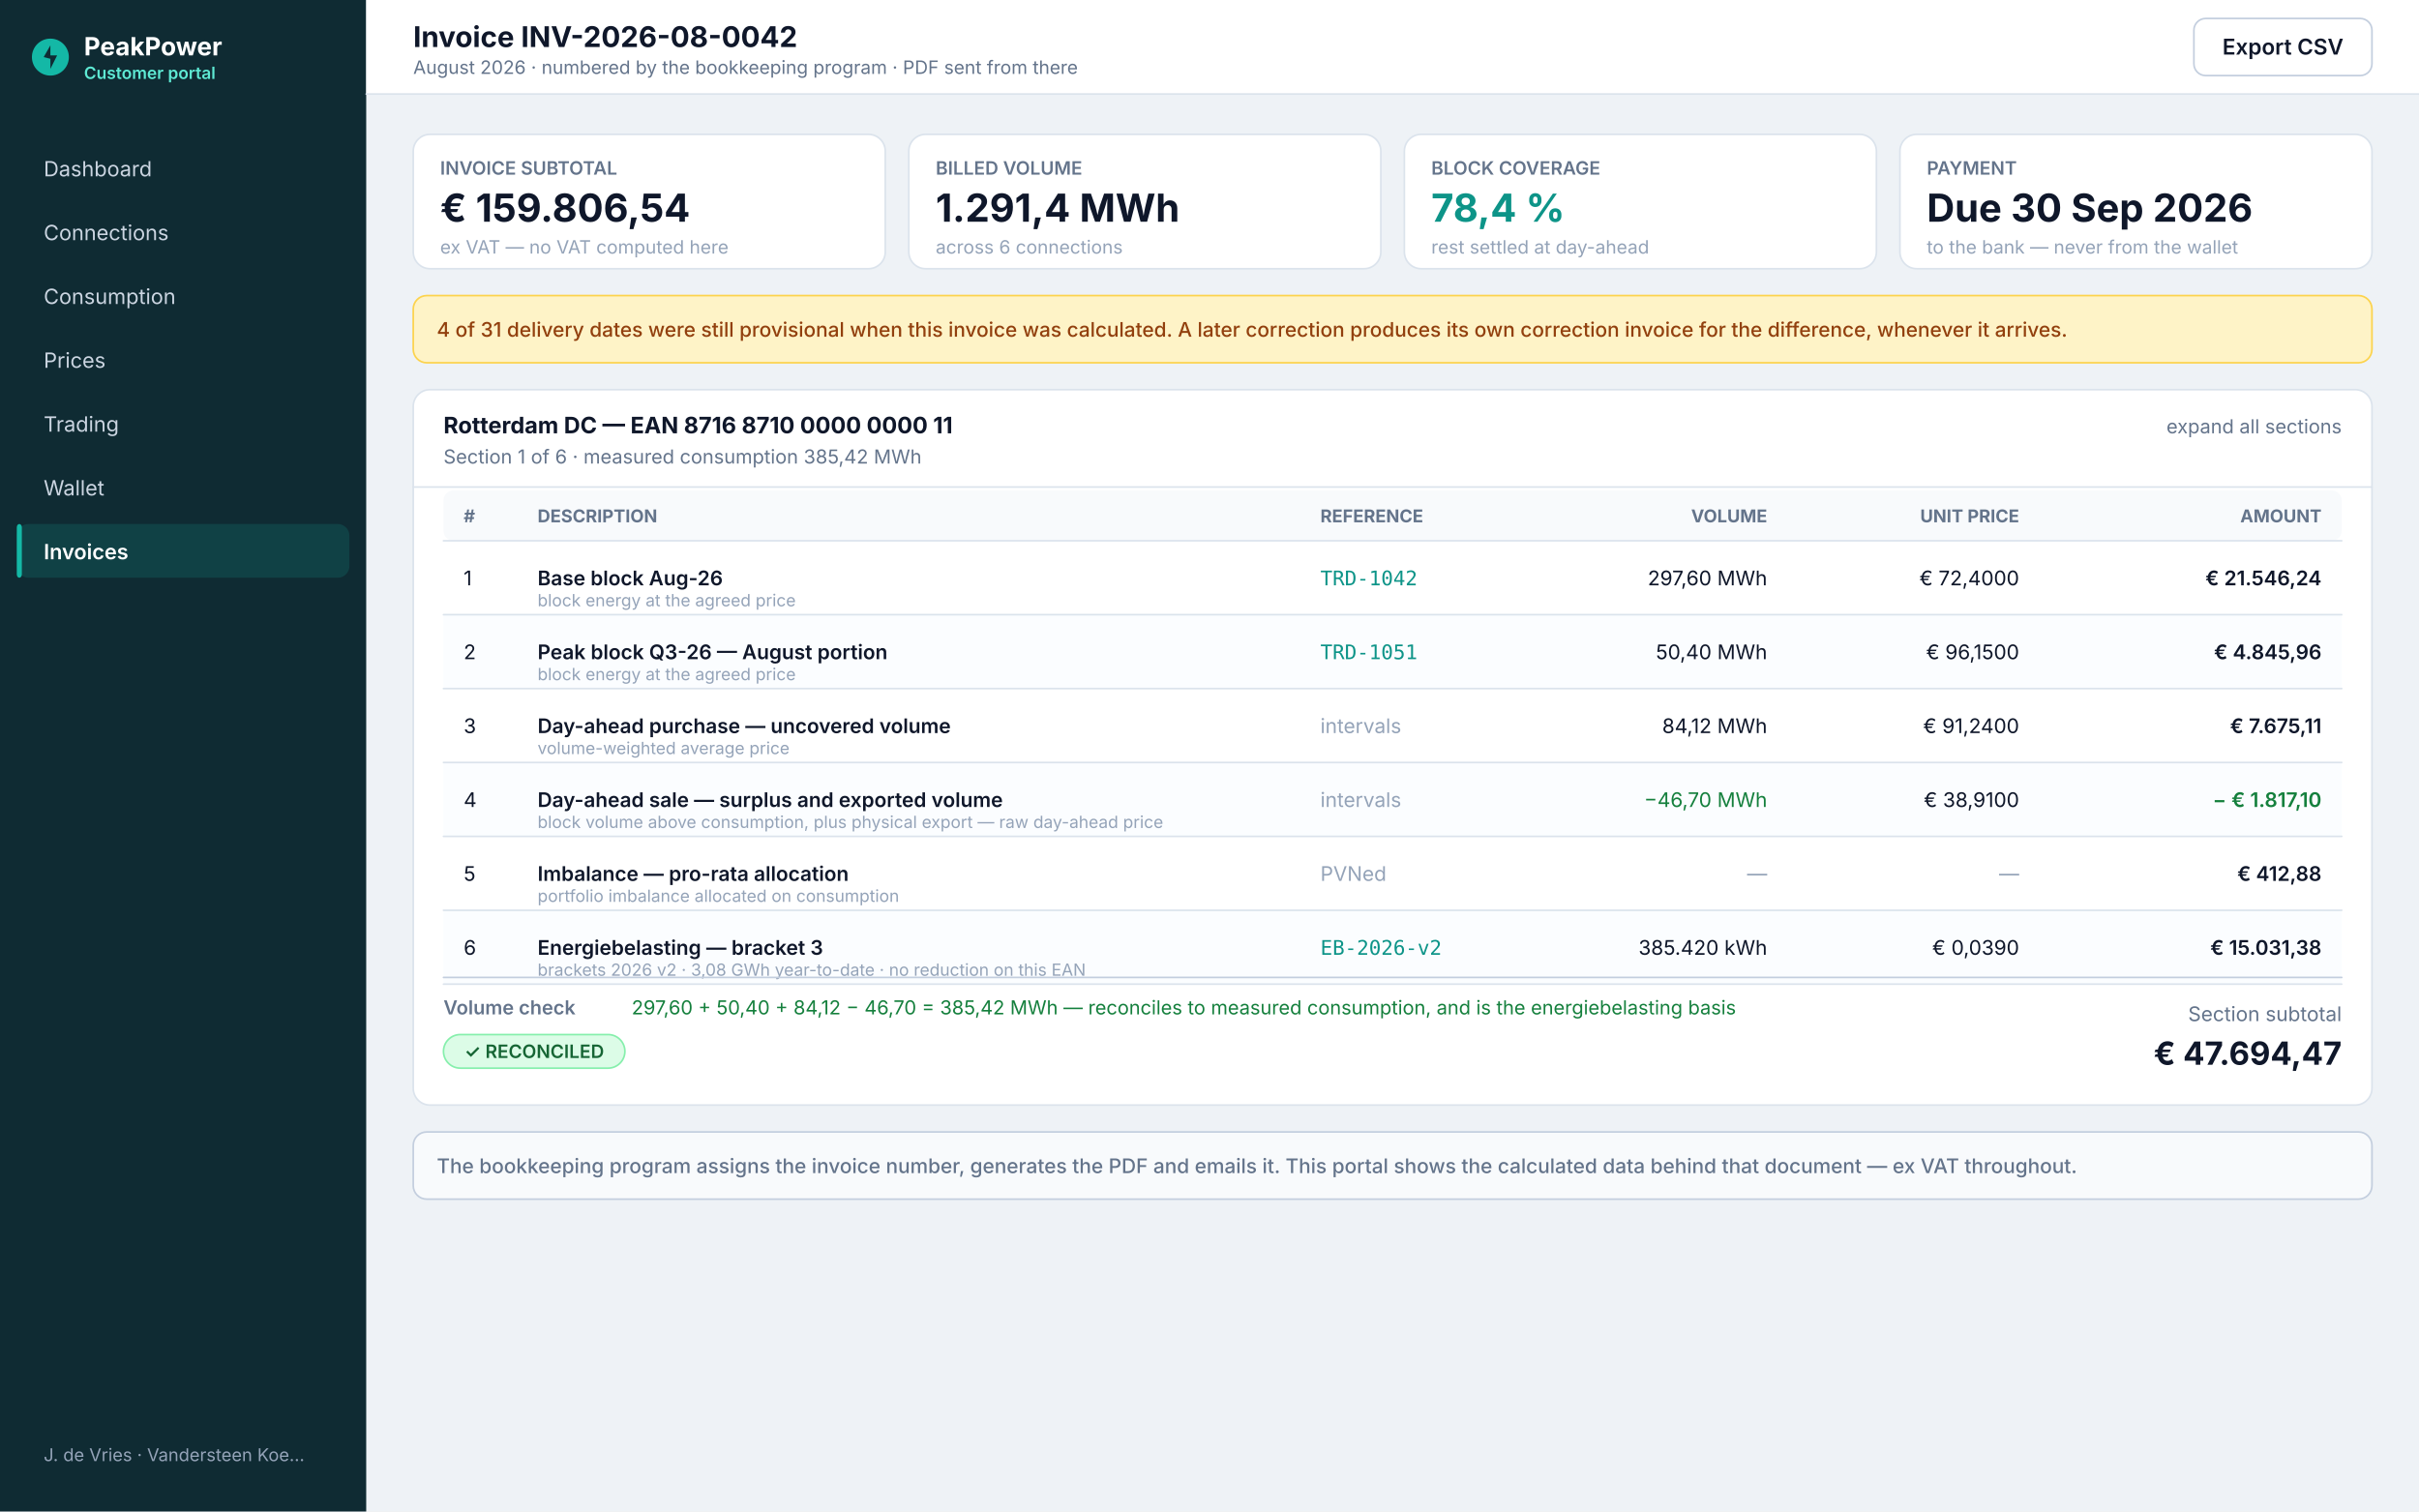
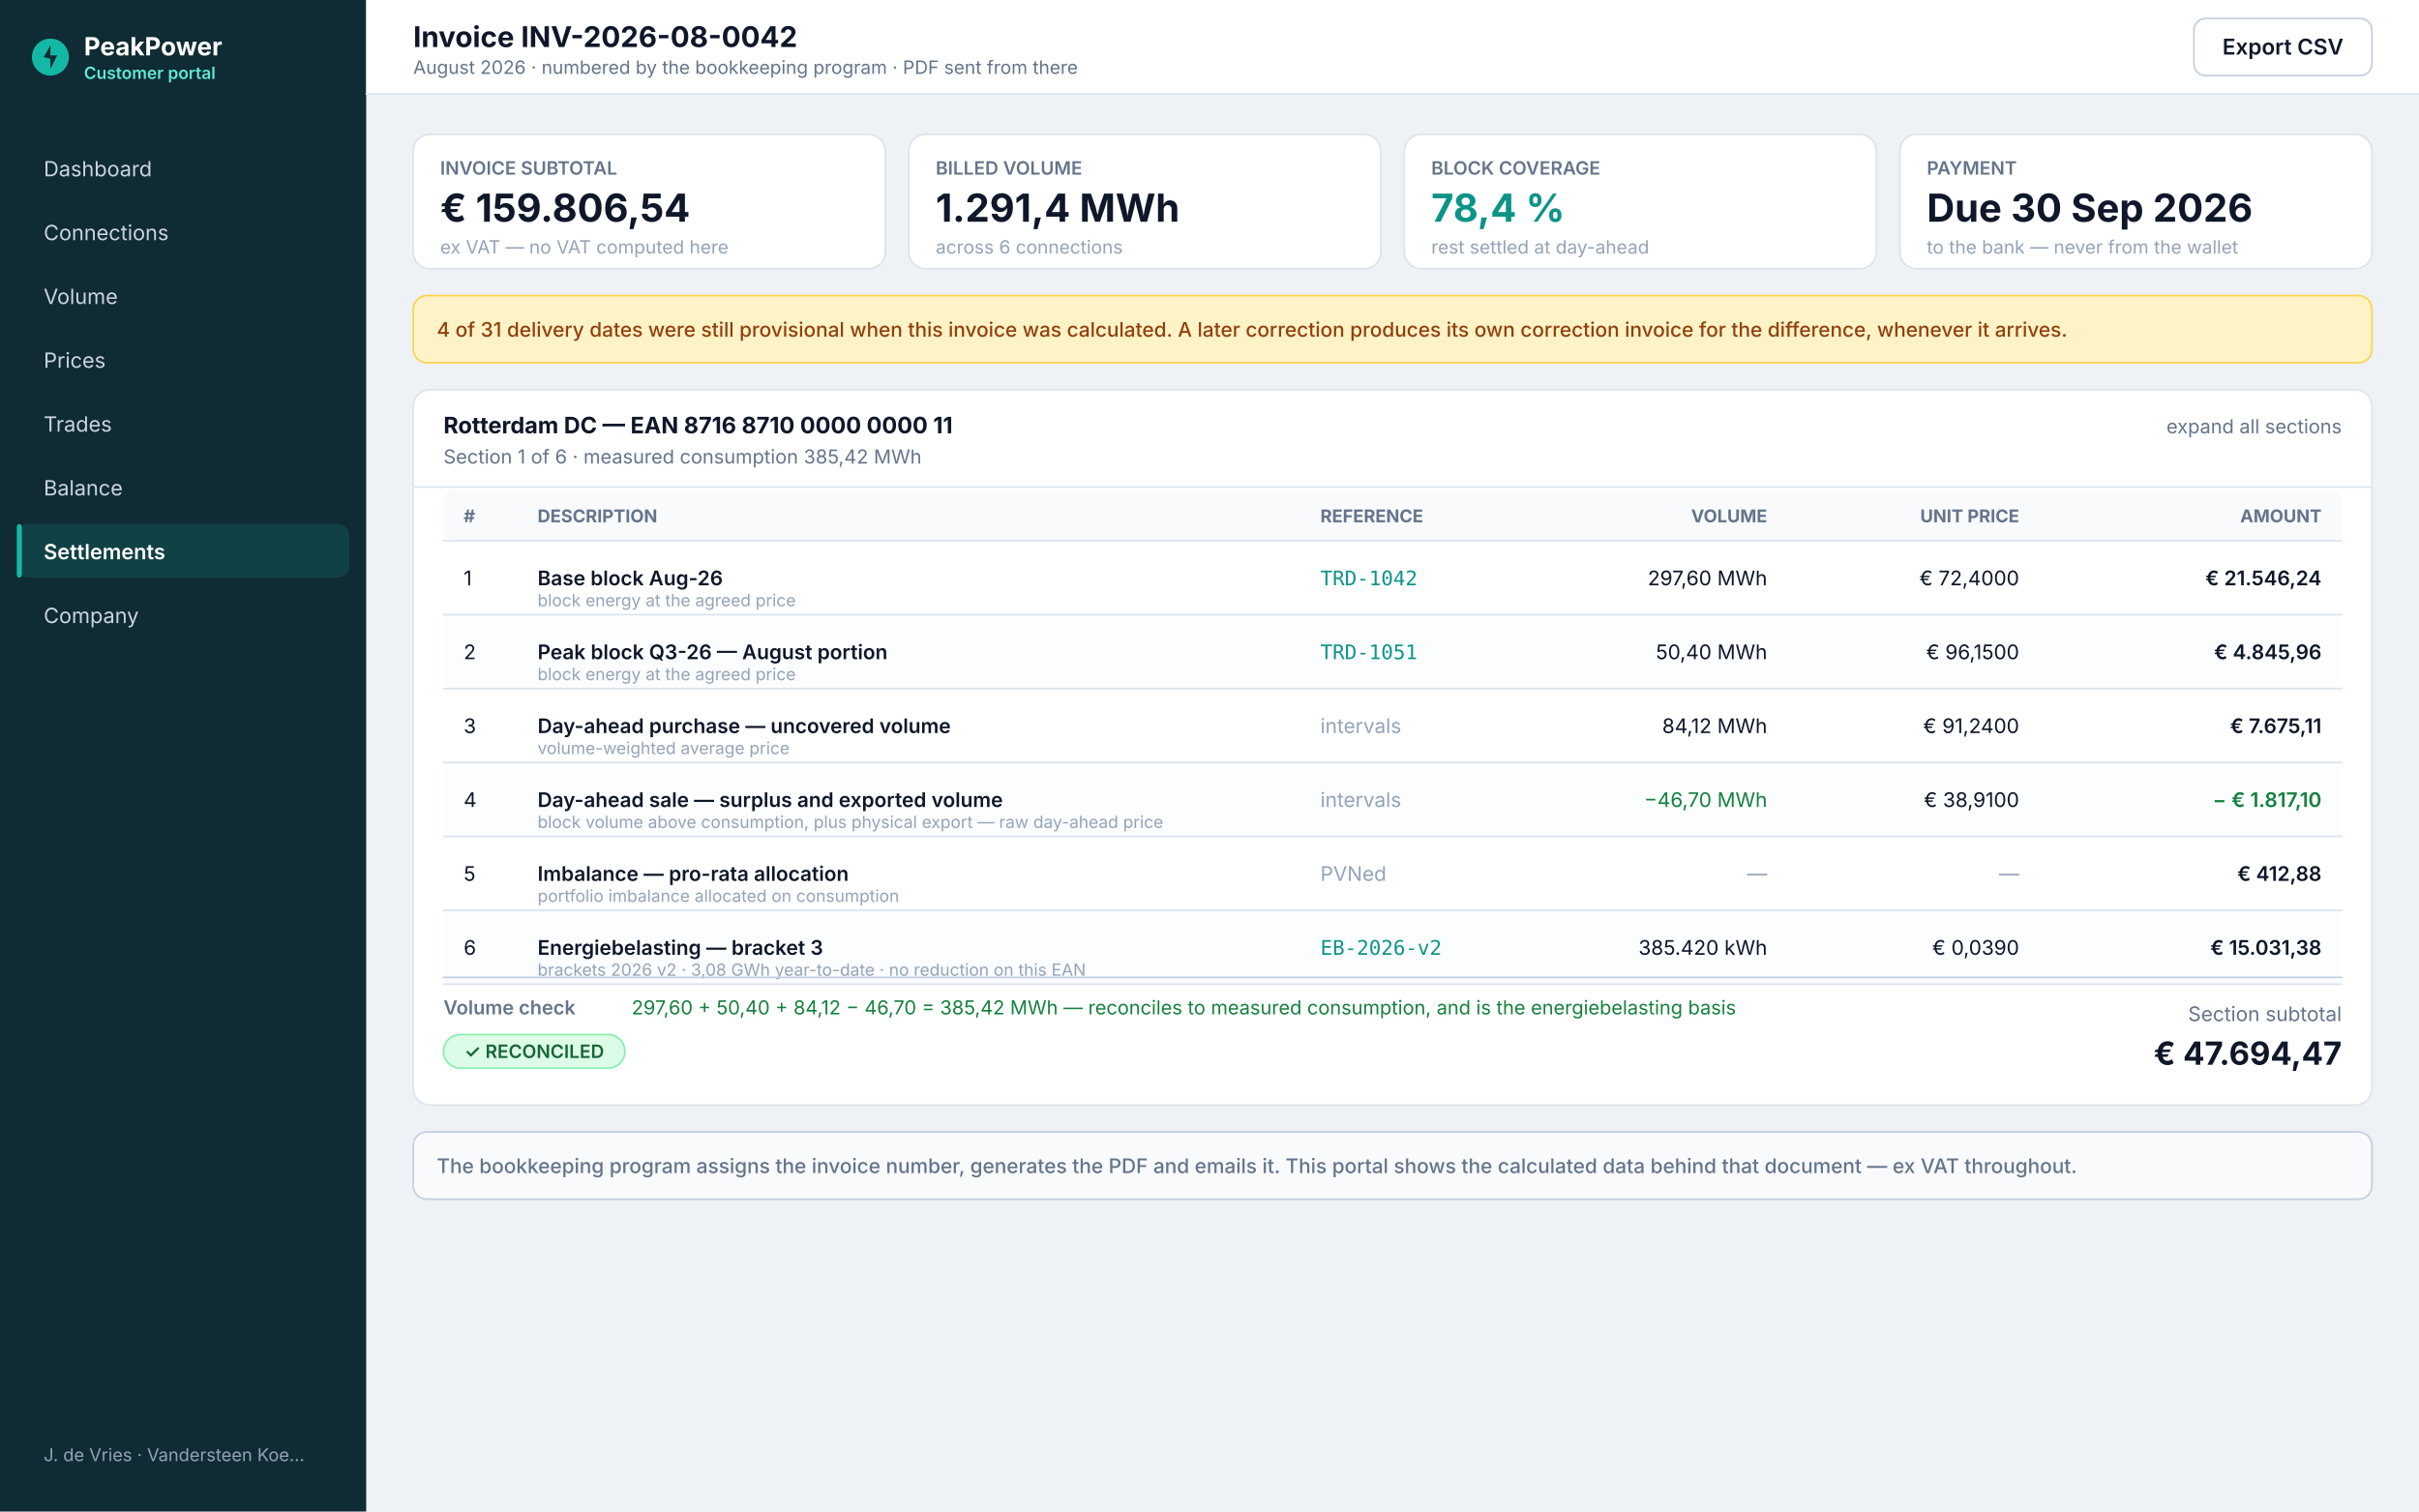
<svg xmlns="http://www.w3.org/2000/svg" viewBox="0 0 1440 900" width="1440" height="900" role="img" aria-label="Customer portal — invoice detail">
  <rect x="0" y="0" width="1440" height="900" rx="0" fill="#eef2f6" stroke="none" />
  <rect x="0" y="0" width="218" height="900" rx="0" fill="#0f2b33" stroke="none" />
  <g>
    <circle cx="30" cy="34" r="11" fill="#14b8a6" stroke="none" stroke-width="1" />
    <path d="M 26 34 L 30 27 L 30 33 L 34 33 L 30 41 L 30 35 Z" fill="#0f2b33" stroke="none" stroke-width="2" stroke-linejoin="round" stroke-linecap="round" />
  </g>
  <text x="50" y="33" font-family="Inter, 'Segoe UI', -apple-system, BlinkMacSystemFont, 'Helvetica Neue', Arial, sans-serif" font-size="15" fill="#ffffff" font-weight="700" text-anchor="start">PeakPower</text>
  <text x="50" y="47" font-family="Inter, 'Segoe UI', -apple-system, BlinkMacSystemFont, 'Helvetica Neue', Arial, sans-serif" font-size="10" fill="#5eead4" font-weight="600" text-anchor="start">Customer portal</text>
  <text x="26" y="105" font-family="Inter, 'Segoe UI', -apple-system, BlinkMacSystemFont, 'Helvetica Neue', Arial, sans-serif" font-size="12.5" fill="#cbd5e1" font-weight="400" text-anchor="start">Dashboard</text>
  <text x="26" y="143" font-family="Inter, 'Segoe UI', -apple-system, BlinkMacSystemFont, 'Helvetica Neue', Arial, sans-serif" font-size="12.5" fill="#cbd5e1" font-weight="400" text-anchor="start">Connections</text>
-   <text x="26" y="181" font-family="Inter, 'Segoe UI', -apple-system, BlinkMacSystemFont, 'Helvetica Neue', Arial, sans-serif" font-size="12.5" fill="#cbd5e1" font-weight="400" text-anchor="start">Consumption</text>
+   <text x="26" y="181" font-family="Inter, 'Segoe UI', -apple-system, BlinkMacSystemFont, 'Helvetica Neue', Arial, sans-serif" font-size="12.5" fill="#cbd5e1" font-weight="400" text-anchor="start">Volume</text>
  <text x="26" y="219" font-family="Inter, 'Segoe UI', -apple-system, BlinkMacSystemFont, 'Helvetica Neue', Arial, sans-serif" font-size="12.5" fill="#cbd5e1" font-weight="400" text-anchor="start">Prices</text>
-   <text x="26" y="257" font-family="Inter, 'Segoe UI', -apple-system, BlinkMacSystemFont, 'Helvetica Neue', Arial, sans-serif" font-size="12.5" fill="#cbd5e1" font-weight="400" text-anchor="start">Trading</text>
-   <text x="26" y="295" font-family="Inter, 'Segoe UI', -apple-system, BlinkMacSystemFont, 'Helvetica Neue', Arial, sans-serif" font-size="12.5" fill="#cbd5e1" font-weight="400" text-anchor="start">Wallet</text>
+   <text x="26" y="257" font-family="Inter, 'Segoe UI', -apple-system, BlinkMacSystemFont, 'Helvetica Neue', Arial, sans-serif" font-size="12.5" fill="#cbd5e1" font-weight="400" text-anchor="start">Trades</text>
+   <text x="26" y="295" font-family="Inter, 'Segoe UI', -apple-system, BlinkMacSystemFont, 'Helvetica Neue', Arial, sans-serif" font-size="12.5" fill="#cbd5e1" font-weight="400" text-anchor="start">Balance</text>
  <rect x="10" y="312" width="198" height="32" rx="7" fill="rgba(20,184,166,0.16)" stroke="none" />
  <rect x="10" y="312" width="3" height="32" rx="2" fill="#14b8a6" stroke="none" />
-   <text x="26" y="333" font-family="Inter, 'Segoe UI', -apple-system, BlinkMacSystemFont, 'Helvetica Neue', Arial, sans-serif" font-size="12.5" fill="#ffffff" font-weight="600" text-anchor="start">Invoices</text>
+   <text x="26" y="333" font-family="Inter, 'Segoe UI', -apple-system, BlinkMacSystemFont, 'Helvetica Neue', Arial, sans-serif" font-size="12.5" fill="#ffffff" font-weight="600" text-anchor="start">Settlements</text>
+   <text x="26" y="371" font-family="Inter, 'Segoe UI', -apple-system, BlinkMacSystemFont, 'Helvetica Neue', Arial, sans-serif" font-size="12.5" fill="#cbd5e1" font-weight="400" text-anchor="start">Company</text>
  <text x="26" y="870" font-family="Inter, 'Segoe UI', -apple-system, BlinkMacSystemFont, 'Helvetica Neue', Arial, sans-serif" font-size="10.5" fill="#94a3b8" font-weight="400" text-anchor="start">J. de Vries · Vandersteen Koe…</text>
  <rect x="218" y="0" width="1222" height="56" rx="0" fill="#ffffff" stroke="none" />
  <line x1="218" y1="56" x2="1440" y2="56" stroke="#dbe3ec" stroke-width="1" stroke-linecap="round" />
  <text x="246" y="28" font-family="Inter, 'Segoe UI', -apple-system, BlinkMacSystemFont, 'Helvetica Neue', Arial, sans-serif" font-size="17" fill="#0f172a" font-weight="700" text-anchor="start">Invoice INV-2026-08-0042</text>
  <text x="246" y="44" font-family="Inter, 'Segoe UI', -apple-system, BlinkMacSystemFont, 'Helvetica Neue', Arial, sans-serif" font-size="11" fill="#64748b" font-weight="400" text-anchor="start">August 2026 · numbered by the bookkeeping program · PDF sent from there</text>
  <rect x="1306" y="11" width="106" height="34" rx="7" fill="#ffffff" stroke="#c3cede" stroke-width="1" />
  <text x="1359" y="32.5" font-family="Inter, 'Segoe UI', -apple-system, BlinkMacSystemFont, 'Helvetica Neue', Arial, sans-serif" font-size="13" fill="#0f172a" font-weight="600" text-anchor="middle">Export CSV</text>
  <rect x="246" y="80" width="281" height="80" rx="10" fill="#ffffff" stroke="#dbe3ec" stroke-width="1" />
  <text x="262" y="104" font-family="Inter, 'Segoe UI', -apple-system, BlinkMacSystemFont, 'Helvetica Neue', Arial, sans-serif" font-size="11" fill="#64748b" font-weight="600" text-anchor="start">INVOICE SUBTOTAL</text>
  <text x="262" y="132" font-family="Inter, 'Segoe UI', -apple-system, BlinkMacSystemFont, 'Helvetica Neue', Arial, sans-serif" font-size="23" fill="#0f172a" font-weight="700" text-anchor="start">€ 159.806,54</text>
  <text x="262" y="151" font-family="Inter, 'Segoe UI', -apple-system, BlinkMacSystemFont, 'Helvetica Neue', Arial, sans-serif" font-size="11" fill="#94a3b8" font-weight="400" text-anchor="start">ex VAT — no VAT computed here</text>
  <rect x="541" y="80" width="281" height="80" rx="10" fill="#ffffff" stroke="#dbe3ec" stroke-width="1" />
  <text x="557" y="104" font-family="Inter, 'Segoe UI', -apple-system, BlinkMacSystemFont, 'Helvetica Neue', Arial, sans-serif" font-size="11" fill="#64748b" font-weight="600" text-anchor="start">BILLED VOLUME</text>
  <text x="557" y="132" font-family="Inter, 'Segoe UI', -apple-system, BlinkMacSystemFont, 'Helvetica Neue', Arial, sans-serif" font-size="23" fill="#0f172a" font-weight="700" text-anchor="start">1.291,4 MWh</text>
  <text x="557" y="151" font-family="Inter, 'Segoe UI', -apple-system, BlinkMacSystemFont, 'Helvetica Neue', Arial, sans-serif" font-size="11" fill="#94a3b8" font-weight="400" text-anchor="start">across 6 connections</text>
  <rect x="836" y="80" width="281" height="80" rx="10" fill="#ffffff" stroke="#dbe3ec" stroke-width="1" />
  <text x="852" y="104" font-family="Inter, 'Segoe UI', -apple-system, BlinkMacSystemFont, 'Helvetica Neue', Arial, sans-serif" font-size="11" fill="#64748b" font-weight="600" text-anchor="start">BLOCK COVERAGE</text>
  <text x="852" y="132" font-family="Inter, 'Segoe UI', -apple-system, BlinkMacSystemFont, 'Helvetica Neue', Arial, sans-serif" font-size="23" fill="#0d9488" font-weight="700" text-anchor="start">78,4 %</text>
  <text x="852" y="151" font-family="Inter, 'Segoe UI', -apple-system, BlinkMacSystemFont, 'Helvetica Neue', Arial, sans-serif" font-size="11" fill="#94a3b8" font-weight="400" text-anchor="start">rest settled at day-ahead</text>
  <rect x="1131" y="80" width="281" height="80" rx="10" fill="#ffffff" stroke="#dbe3ec" stroke-width="1" />
  <text x="1147" y="104" font-family="Inter, 'Segoe UI', -apple-system, BlinkMacSystemFont, 'Helvetica Neue', Arial, sans-serif" font-size="11" fill="#64748b" font-weight="600" text-anchor="start">PAYMENT</text>
  <text x="1147" y="132" font-family="Inter, 'Segoe UI', -apple-system, BlinkMacSystemFont, 'Helvetica Neue', Arial, sans-serif" font-size="23" fill="#0f172a" font-weight="700" text-anchor="start">Due 30 Sep 2026</text>
  <text x="1147" y="151" font-family="Inter, 'Segoe UI', -apple-system, BlinkMacSystemFont, 'Helvetica Neue', Arial, sans-serif" font-size="11" fill="#94a3b8" font-weight="400" text-anchor="start">to the bank — never from the wallet</text>
  <rect x="246" y="176" width="1166" height="40" rx="8" fill="#fef3c7" stroke="#fcd34d" stroke-width="1" />
  <text x="260" y="200.5" font-family="Inter, 'Segoe UI', -apple-system, BlinkMacSystemFont, 'Helvetica Neue', Arial, sans-serif" font-size="12" fill="#92400e" font-weight="500" text-anchor="start">4 of 31 delivery dates were still provisional when this invoice was calculated. A later correction produces its own correction invoice for the difference, whenever it arrives.</text>
  <rect x="246" y="232" width="1166" height="426" rx="10" fill="#ffffff" stroke="#dbe3ec" stroke-width="1" />
  <text x="264" y="258" font-family="Inter, 'Segoe UI', -apple-system, BlinkMacSystemFont, 'Helvetica Neue', Arial, sans-serif" font-size="13.5" fill="#0f172a" font-weight="700" text-anchor="start">Rotterdam DC — EAN 8716 8710 0000 0000 11</text>
  <text x="264" y="276" font-family="Inter, 'Segoe UI', -apple-system, BlinkMacSystemFont, 'Helvetica Neue', Arial, sans-serif" font-size="11.5" fill="#64748b" font-weight="400" text-anchor="start">Section 1 of 6 · measured consumption 385,42 MWh</text>
  <text x="1394" y="258" font-family="Inter, 'Segoe UI', -apple-system, BlinkMacSystemFont, 'Helvetica Neue', Arial, sans-serif" font-size="11.5" fill="#64748b" font-weight="400" text-anchor="end">expand all sections</text>
  <line x1="246" y1="290" x2="1412" y2="290" stroke="#dbe3ec" stroke-width="1" stroke-linecap="round" />
  <rect x="264" y="292" width="1130" height="30" rx="6" fill="#f8fafc" stroke="none" />
  <text x="276" y="311" font-family="Inter, 'Segoe UI', -apple-system, BlinkMacSystemFont, 'Helvetica Neue', Arial, sans-serif" font-size="10.5" fill="#64748b" font-weight="700" text-anchor="start">#</text>
  <text x="320" y="311" font-family="Inter, 'Segoe UI', -apple-system, BlinkMacSystemFont, 'Helvetica Neue', Arial, sans-serif" font-size="10.5" fill="#64748b" font-weight="700" text-anchor="start">DESCRIPTION</text>
  <text x="786" y="311" font-family="Inter, 'Segoe UI', -apple-system, BlinkMacSystemFont, 'Helvetica Neue', Arial, sans-serif" font-size="10.5" fill="#64748b" font-weight="700" text-anchor="start">REFERENCE</text>
  <text x="1052" y="311" font-family="Inter, 'Segoe UI', -apple-system, BlinkMacSystemFont, 'Helvetica Neue', Arial, sans-serif" font-size="10.5" fill="#64748b" font-weight="700" text-anchor="end">VOLUME</text>
  <text x="1202" y="311" font-family="Inter, 'Segoe UI', -apple-system, BlinkMacSystemFont, 'Helvetica Neue', Arial, sans-serif" font-size="10.5" fill="#64748b" font-weight="700" text-anchor="end">UNIT PRICE</text>
  <text x="1382" y="311" font-family="Inter, 'Segoe UI', -apple-system, BlinkMacSystemFont, 'Helvetica Neue', Arial, sans-serif" font-size="10.5" fill="#64748b" font-weight="700" text-anchor="end">AMOUNT</text>
  <line x1="264" y1="322" x2="1394" y2="322" stroke="#dbe3ec" stroke-width="1" stroke-linecap="round" />
  <text x="276" y="348.5" font-family="Inter, 'Segoe UI', -apple-system, BlinkMacSystemFont, 'Helvetica Neue', Arial, sans-serif" font-size="12" fill="#0f172a" font-weight="400" text-anchor="start">1</text>
  <text x="320" y="348.5" font-family="Inter, 'Segoe UI', -apple-system, BlinkMacSystemFont, 'Helvetica Neue', Arial, sans-serif" font-size="12" fill="#0f172a" font-weight="600" text-anchor="start">Base block Aug-26</text>
  <text x="320" y="361" font-family="Inter, 'Segoe UI', -apple-system, BlinkMacSystemFont, 'Helvetica Neue', Arial, sans-serif" font-size="10" fill="#94a3b8" font-weight="400" text-anchor="start">block energy at the agreed price</text>
  <text x="786" y="348.5" font-family="'SF Mono', 'Cascadia Mono', Menlo, Consolas, monospace" font-size="12" fill="#0d9488" font-weight="400" text-anchor="start">TRD-1042</text>
  <text x="1052" y="348.5" font-family="Inter, 'Segoe UI', -apple-system, BlinkMacSystemFont, 'Helvetica Neue', Arial, sans-serif" font-size="12" fill="#0f172a" font-weight="400" text-anchor="end">297,60 MWh</text>
  <text x="1202" y="348.5" font-family="Inter, 'Segoe UI', -apple-system, BlinkMacSystemFont, 'Helvetica Neue', Arial, sans-serif" font-size="12" fill="#0f172a" font-weight="400" text-anchor="end">€ 72,4000</text>
  <text x="1382" y="348.5" font-family="Inter, 'Segoe UI', -apple-system, BlinkMacSystemFont, 'Helvetica Neue', Arial, sans-serif" font-size="12" fill="#0f172a" font-weight="600" text-anchor="end">€ 21.546,24</text>
  <rect x="264" y="366" width="1130" height="44" rx="0" fill="#fbfdff" stroke="none" />
  <line x1="264" y1="366" x2="1394" y2="366" stroke="#dbe3ec" stroke-width="1" stroke-linecap="round" />
  <text x="276" y="392.5" font-family="Inter, 'Segoe UI', -apple-system, BlinkMacSystemFont, 'Helvetica Neue', Arial, sans-serif" font-size="12" fill="#0f172a" font-weight="400" text-anchor="start">2</text>
  <text x="320" y="392.5" font-family="Inter, 'Segoe UI', -apple-system, BlinkMacSystemFont, 'Helvetica Neue', Arial, sans-serif" font-size="12" fill="#0f172a" font-weight="600" text-anchor="start">Peak block Q3-26 — August portion</text>
  <text x="320" y="405" font-family="Inter, 'Segoe UI', -apple-system, BlinkMacSystemFont, 'Helvetica Neue', Arial, sans-serif" font-size="10" fill="#94a3b8" font-weight="400" text-anchor="start">block energy at the agreed price</text>
  <text x="786" y="392.5" font-family="'SF Mono', 'Cascadia Mono', Menlo, Consolas, monospace" font-size="12" fill="#0d9488" font-weight="400" text-anchor="start">TRD-1051</text>
  <text x="1052" y="392.5" font-family="Inter, 'Segoe UI', -apple-system, BlinkMacSystemFont, 'Helvetica Neue', Arial, sans-serif" font-size="12" fill="#0f172a" font-weight="400" text-anchor="end">50,40 MWh</text>
  <text x="1202" y="392.5" font-family="Inter, 'Segoe UI', -apple-system, BlinkMacSystemFont, 'Helvetica Neue', Arial, sans-serif" font-size="12" fill="#0f172a" font-weight="400" text-anchor="end">€ 96,1500</text>
  <text x="1382" y="392.5" font-family="Inter, 'Segoe UI', -apple-system, BlinkMacSystemFont, 'Helvetica Neue', Arial, sans-serif" font-size="12" fill="#0f172a" font-weight="600" text-anchor="end">€ 4.845,96</text>
  <line x1="264" y1="410" x2="1394" y2="410" stroke="#dbe3ec" stroke-width="1" stroke-linecap="round" />
  <text x="276" y="436.5" font-family="Inter, 'Segoe UI', -apple-system, BlinkMacSystemFont, 'Helvetica Neue', Arial, sans-serif" font-size="12" fill="#0f172a" font-weight="400" text-anchor="start">3</text>
  <text x="320" y="436.5" font-family="Inter, 'Segoe UI', -apple-system, BlinkMacSystemFont, 'Helvetica Neue', Arial, sans-serif" font-size="12" fill="#0f172a" font-weight="600" text-anchor="start">Day-ahead purchase — uncovered volume</text>
  <text x="320" y="449" font-family="Inter, 'Segoe UI', -apple-system, BlinkMacSystemFont, 'Helvetica Neue', Arial, sans-serif" font-size="10" fill="#94a3b8" font-weight="400" text-anchor="start">volume-weighted average price</text>
  <text x="786" y="436.5" font-family="Inter, 'Segoe UI', -apple-system, BlinkMacSystemFont, 'Helvetica Neue', Arial, sans-serif" font-size="12" fill="#94a3b8" font-weight="400" text-anchor="start">intervals</text>
  <text x="1052" y="436.5" font-family="Inter, 'Segoe UI', -apple-system, BlinkMacSystemFont, 'Helvetica Neue', Arial, sans-serif" font-size="12" fill="#0f172a" font-weight="400" text-anchor="end">84,12 MWh</text>
  <text x="1202" y="436.5" font-family="Inter, 'Segoe UI', -apple-system, BlinkMacSystemFont, 'Helvetica Neue', Arial, sans-serif" font-size="12" fill="#0f172a" font-weight="400" text-anchor="end">€ 91,2400</text>
  <text x="1382" y="436.5" font-family="Inter, 'Segoe UI', -apple-system, BlinkMacSystemFont, 'Helvetica Neue', Arial, sans-serif" font-size="12" fill="#0f172a" font-weight="600" text-anchor="end">€ 7.675,11</text>
  <rect x="264" y="454" width="1130" height="44" rx="0" fill="#fbfdff" stroke="none" />
  <line x1="264" y1="454" x2="1394" y2="454" stroke="#dbe3ec" stroke-width="1" stroke-linecap="round" />
  <text x="276" y="480.5" font-family="Inter, 'Segoe UI', -apple-system, BlinkMacSystemFont, 'Helvetica Neue', Arial, sans-serif" font-size="12" fill="#0f172a" font-weight="400" text-anchor="start">4</text>
  <text x="320" y="480.5" font-family="Inter, 'Segoe UI', -apple-system, BlinkMacSystemFont, 'Helvetica Neue', Arial, sans-serif" font-size="12" fill="#0f172a" font-weight="600" text-anchor="start">Day-ahead sale — surplus and exported volume</text>
  <text x="320" y="493" font-family="Inter, 'Segoe UI', -apple-system, BlinkMacSystemFont, 'Helvetica Neue', Arial, sans-serif" font-size="10" fill="#94a3b8" font-weight="400" text-anchor="start">block volume above consumption, plus physical export — raw day-ahead price</text>
  <text x="786" y="480.5" font-family="Inter, 'Segoe UI', -apple-system, BlinkMacSystemFont, 'Helvetica Neue', Arial, sans-serif" font-size="12" fill="#94a3b8" font-weight="400" text-anchor="start">intervals</text>
  <text x="1052" y="480.5" font-family="Inter, 'Segoe UI', -apple-system, BlinkMacSystemFont, 'Helvetica Neue', Arial, sans-serif" font-size="12" fill="#15803d" font-weight="400" text-anchor="end">−46,70 MWh</text>
  <text x="1202" y="480.5" font-family="Inter, 'Segoe UI', -apple-system, BlinkMacSystemFont, 'Helvetica Neue', Arial, sans-serif" font-size="12" fill="#0f172a" font-weight="400" text-anchor="end">€ 38,9100</text>
  <text x="1382" y="480.5" font-family="Inter, 'Segoe UI', -apple-system, BlinkMacSystemFont, 'Helvetica Neue', Arial, sans-serif" font-size="12" fill="#15803d" font-weight="600" text-anchor="end">− € 1.817,10</text>
  <line x1="264" y1="498" x2="1394" y2="498" stroke="#dbe3ec" stroke-width="1" stroke-linecap="round" />
  <text x="276" y="524.5" font-family="Inter, 'Segoe UI', -apple-system, BlinkMacSystemFont, 'Helvetica Neue', Arial, sans-serif" font-size="12" fill="#0f172a" font-weight="400" text-anchor="start">5</text>
  <text x="320" y="524.5" font-family="Inter, 'Segoe UI', -apple-system, BlinkMacSystemFont, 'Helvetica Neue', Arial, sans-serif" font-size="12" fill="#0f172a" font-weight="600" text-anchor="start">Imbalance — pro-rata allocation</text>
  <text x="320" y="537" font-family="Inter, 'Segoe UI', -apple-system, BlinkMacSystemFont, 'Helvetica Neue', Arial, sans-serif" font-size="10" fill="#94a3b8" font-weight="400" text-anchor="start">portfolio imbalance allocated on consumption</text>
  <text x="786" y="524.5" font-family="Inter, 'Segoe UI', -apple-system, BlinkMacSystemFont, 'Helvetica Neue', Arial, sans-serif" font-size="12" fill="#94a3b8" font-weight="400" text-anchor="start">PVNed</text>
  <text x="1052" y="524.5" font-family="Inter, 'Segoe UI', -apple-system, BlinkMacSystemFont, 'Helvetica Neue', Arial, sans-serif" font-size="12" fill="#94a3b8" font-weight="400" text-anchor="end">—</text>
  <text x="1202" y="524.5" font-family="Inter, 'Segoe UI', -apple-system, BlinkMacSystemFont, 'Helvetica Neue', Arial, sans-serif" font-size="12" fill="#94a3b8" font-weight="400" text-anchor="end">—</text>
  <text x="1382" y="524.5" font-family="Inter, 'Segoe UI', -apple-system, BlinkMacSystemFont, 'Helvetica Neue', Arial, sans-serif" font-size="12" fill="#0f172a" font-weight="600" text-anchor="end">€ 412,88</text>
  <rect x="264" y="542" width="1130" height="44" rx="0" fill="#fbfdff" stroke="none" />
  <line x1="264" y1="542" x2="1394" y2="542" stroke="#dbe3ec" stroke-width="1" stroke-linecap="round" />
  <text x="276" y="568.5" font-family="Inter, 'Segoe UI', -apple-system, BlinkMacSystemFont, 'Helvetica Neue', Arial, sans-serif" font-size="12" fill="#0f172a" font-weight="400" text-anchor="start">6</text>
  <text x="320" y="568.5" font-family="Inter, 'Segoe UI', -apple-system, BlinkMacSystemFont, 'Helvetica Neue', Arial, sans-serif" font-size="12" fill="#0f172a" font-weight="600" text-anchor="start">Energiebelasting — bracket 3</text>
  <text x="320" y="581" font-family="Inter, 'Segoe UI', -apple-system, BlinkMacSystemFont, 'Helvetica Neue', Arial, sans-serif" font-size="10" fill="#94a3b8" font-weight="400" text-anchor="start">brackets 2026 v2 · 3,08 GWh year-to-date · no reduction on this EAN</text>
  <text x="786" y="568.5" font-family="'SF Mono', 'Cascadia Mono', Menlo, Consolas, monospace" font-size="12" fill="#0d9488" font-weight="400" text-anchor="start">EB-2026-v2</text>
  <text x="1052" y="568.5" font-family="Inter, 'Segoe UI', -apple-system, BlinkMacSystemFont, 'Helvetica Neue', Arial, sans-serif" font-size="12" fill="#0f172a" font-weight="400" text-anchor="end">385.420 kWh</text>
  <text x="1202" y="568.5" font-family="Inter, 'Segoe UI', -apple-system, BlinkMacSystemFont, 'Helvetica Neue', Arial, sans-serif" font-size="12" fill="#0f172a" font-weight="400" text-anchor="end">€ 0,0390</text>
  <text x="1382" y="568.5" font-family="Inter, 'Segoe UI', -apple-system, BlinkMacSystemFont, 'Helvetica Neue', Arial, sans-serif" font-size="12" fill="#0f172a" font-weight="600" text-anchor="end">€ 15.031,38</text>
  <line x1="264" y1="586" x2="1394" y2="586" stroke="#dbe3ec" stroke-width="1" stroke-linecap="round" />
  <line x1="264" y1="582" x2="1394" y2="582" stroke="#c3cede" stroke-width="1" stroke-linecap="round" />
  <text x="264" y="604" font-family="Inter, 'Segoe UI', -apple-system, BlinkMacSystemFont, 'Helvetica Neue', Arial, sans-serif" font-size="11.5" fill="#64748b" font-weight="600" text-anchor="start">Volume check</text>
  <text x="376" y="604" font-family="Inter, 'Segoe UI', -apple-system, BlinkMacSystemFont, 'Helvetica Neue', Arial, sans-serif" font-size="11.5" fill="#15803d" font-weight="400" text-anchor="start">297,60 + 50,40 + 84,12 − 46,70 = 385,42 MWh — reconciles to measured consumption, and is the energiebelasting basis</text>
  <rect x="264" y="616" width="108" height="20" rx="10" fill="#dcfce7" stroke="#86efac" stroke-width="1" />
  <text x="318" y="629.96" font-family="Inter, 'Segoe UI', -apple-system, BlinkMacSystemFont, 'Helvetica Neue', Arial, sans-serif" font-size="11" fill="#166534" font-weight="600" text-anchor="middle">✓ RECONCILED</text>
  <text x="1394" y="608" font-family="Inter, 'Segoe UI', -apple-system, BlinkMacSystemFont, 'Helvetica Neue', Arial, sans-serif" font-size="12" fill="#64748b" font-weight="400" text-anchor="end">Section subtotal</text>
  <text x="1394" y="634" font-family="Inter, 'Segoe UI', -apple-system, BlinkMacSystemFont, 'Helvetica Neue', Arial, sans-serif" font-size="19" fill="#0f172a" font-weight="700" text-anchor="end">€ 47.694,47</text>
  <rect x="246" y="674" width="1166" height="40" rx="8" fill="#f8fafc" stroke="#c3cede" stroke-width="1" />
  <text x="260" y="698.5" font-family="Inter, 'Segoe UI', -apple-system, BlinkMacSystemFont, 'Helvetica Neue', Arial, sans-serif" font-size="12" fill="#64748b" font-weight="500" text-anchor="start">The bookkeeping program assigns the invoice number, generates the PDF and emails it. This portal shows the calculated data behind that document — ex VAT throughout.</text>
</svg>
